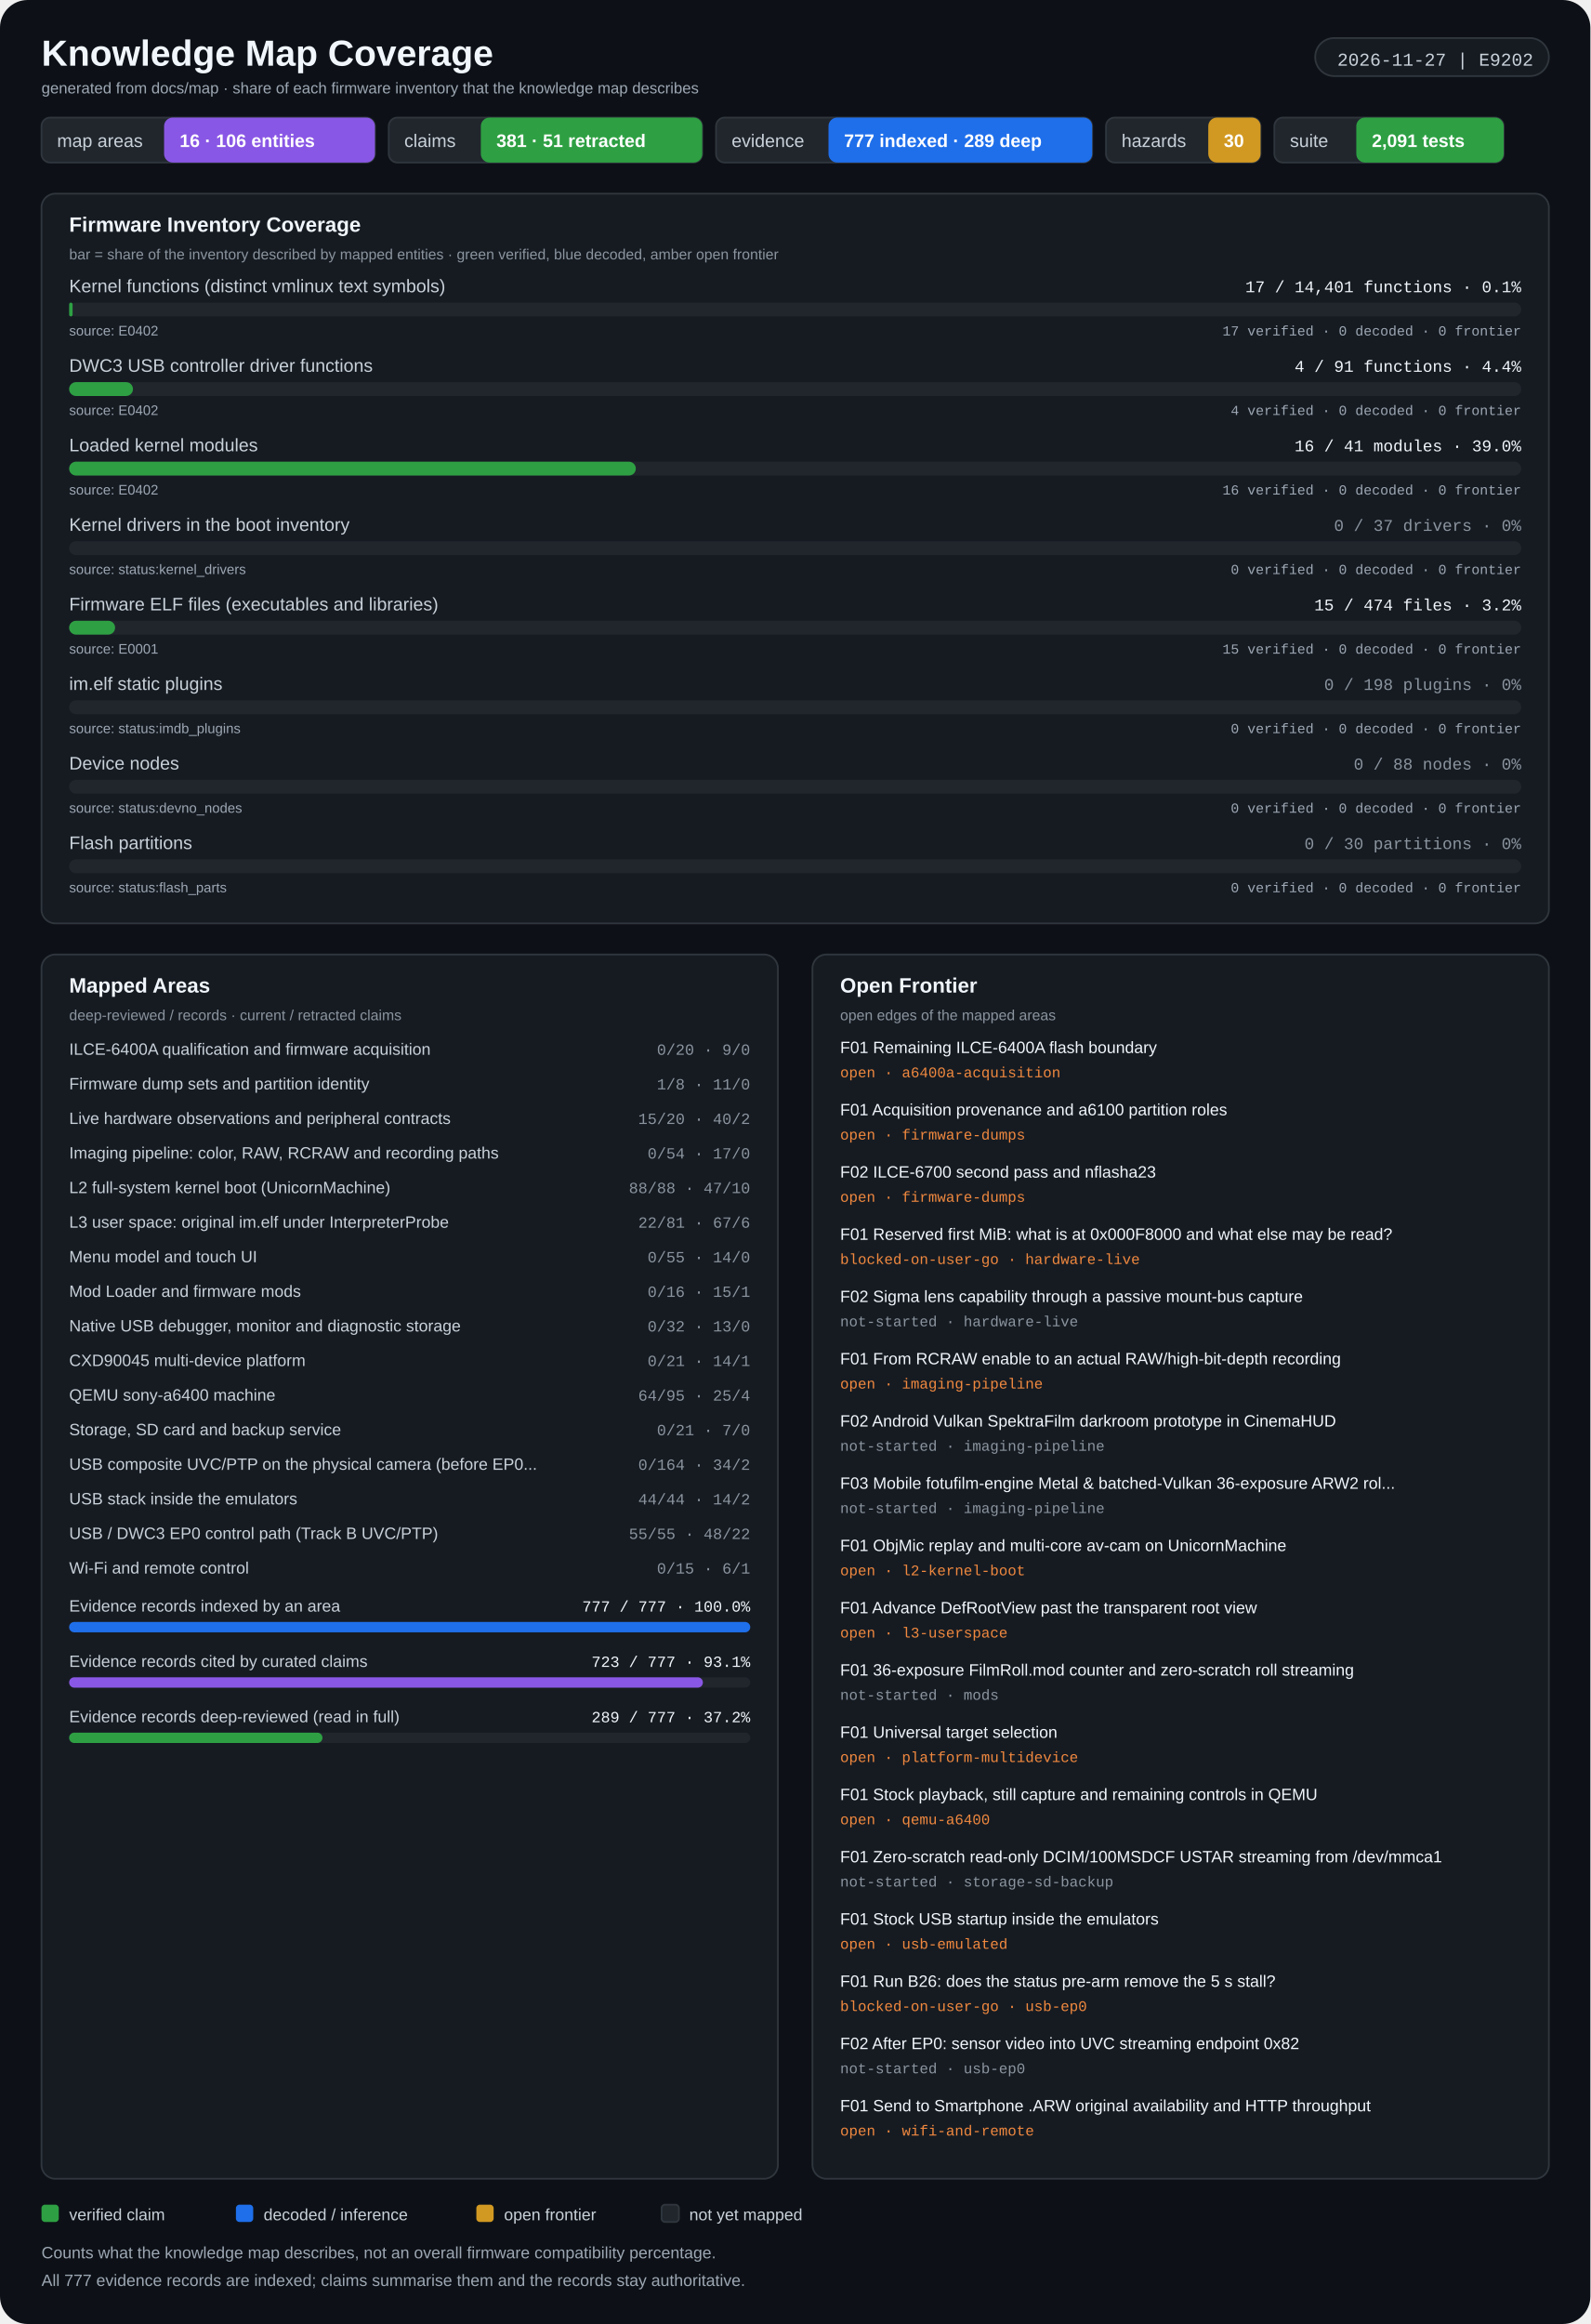
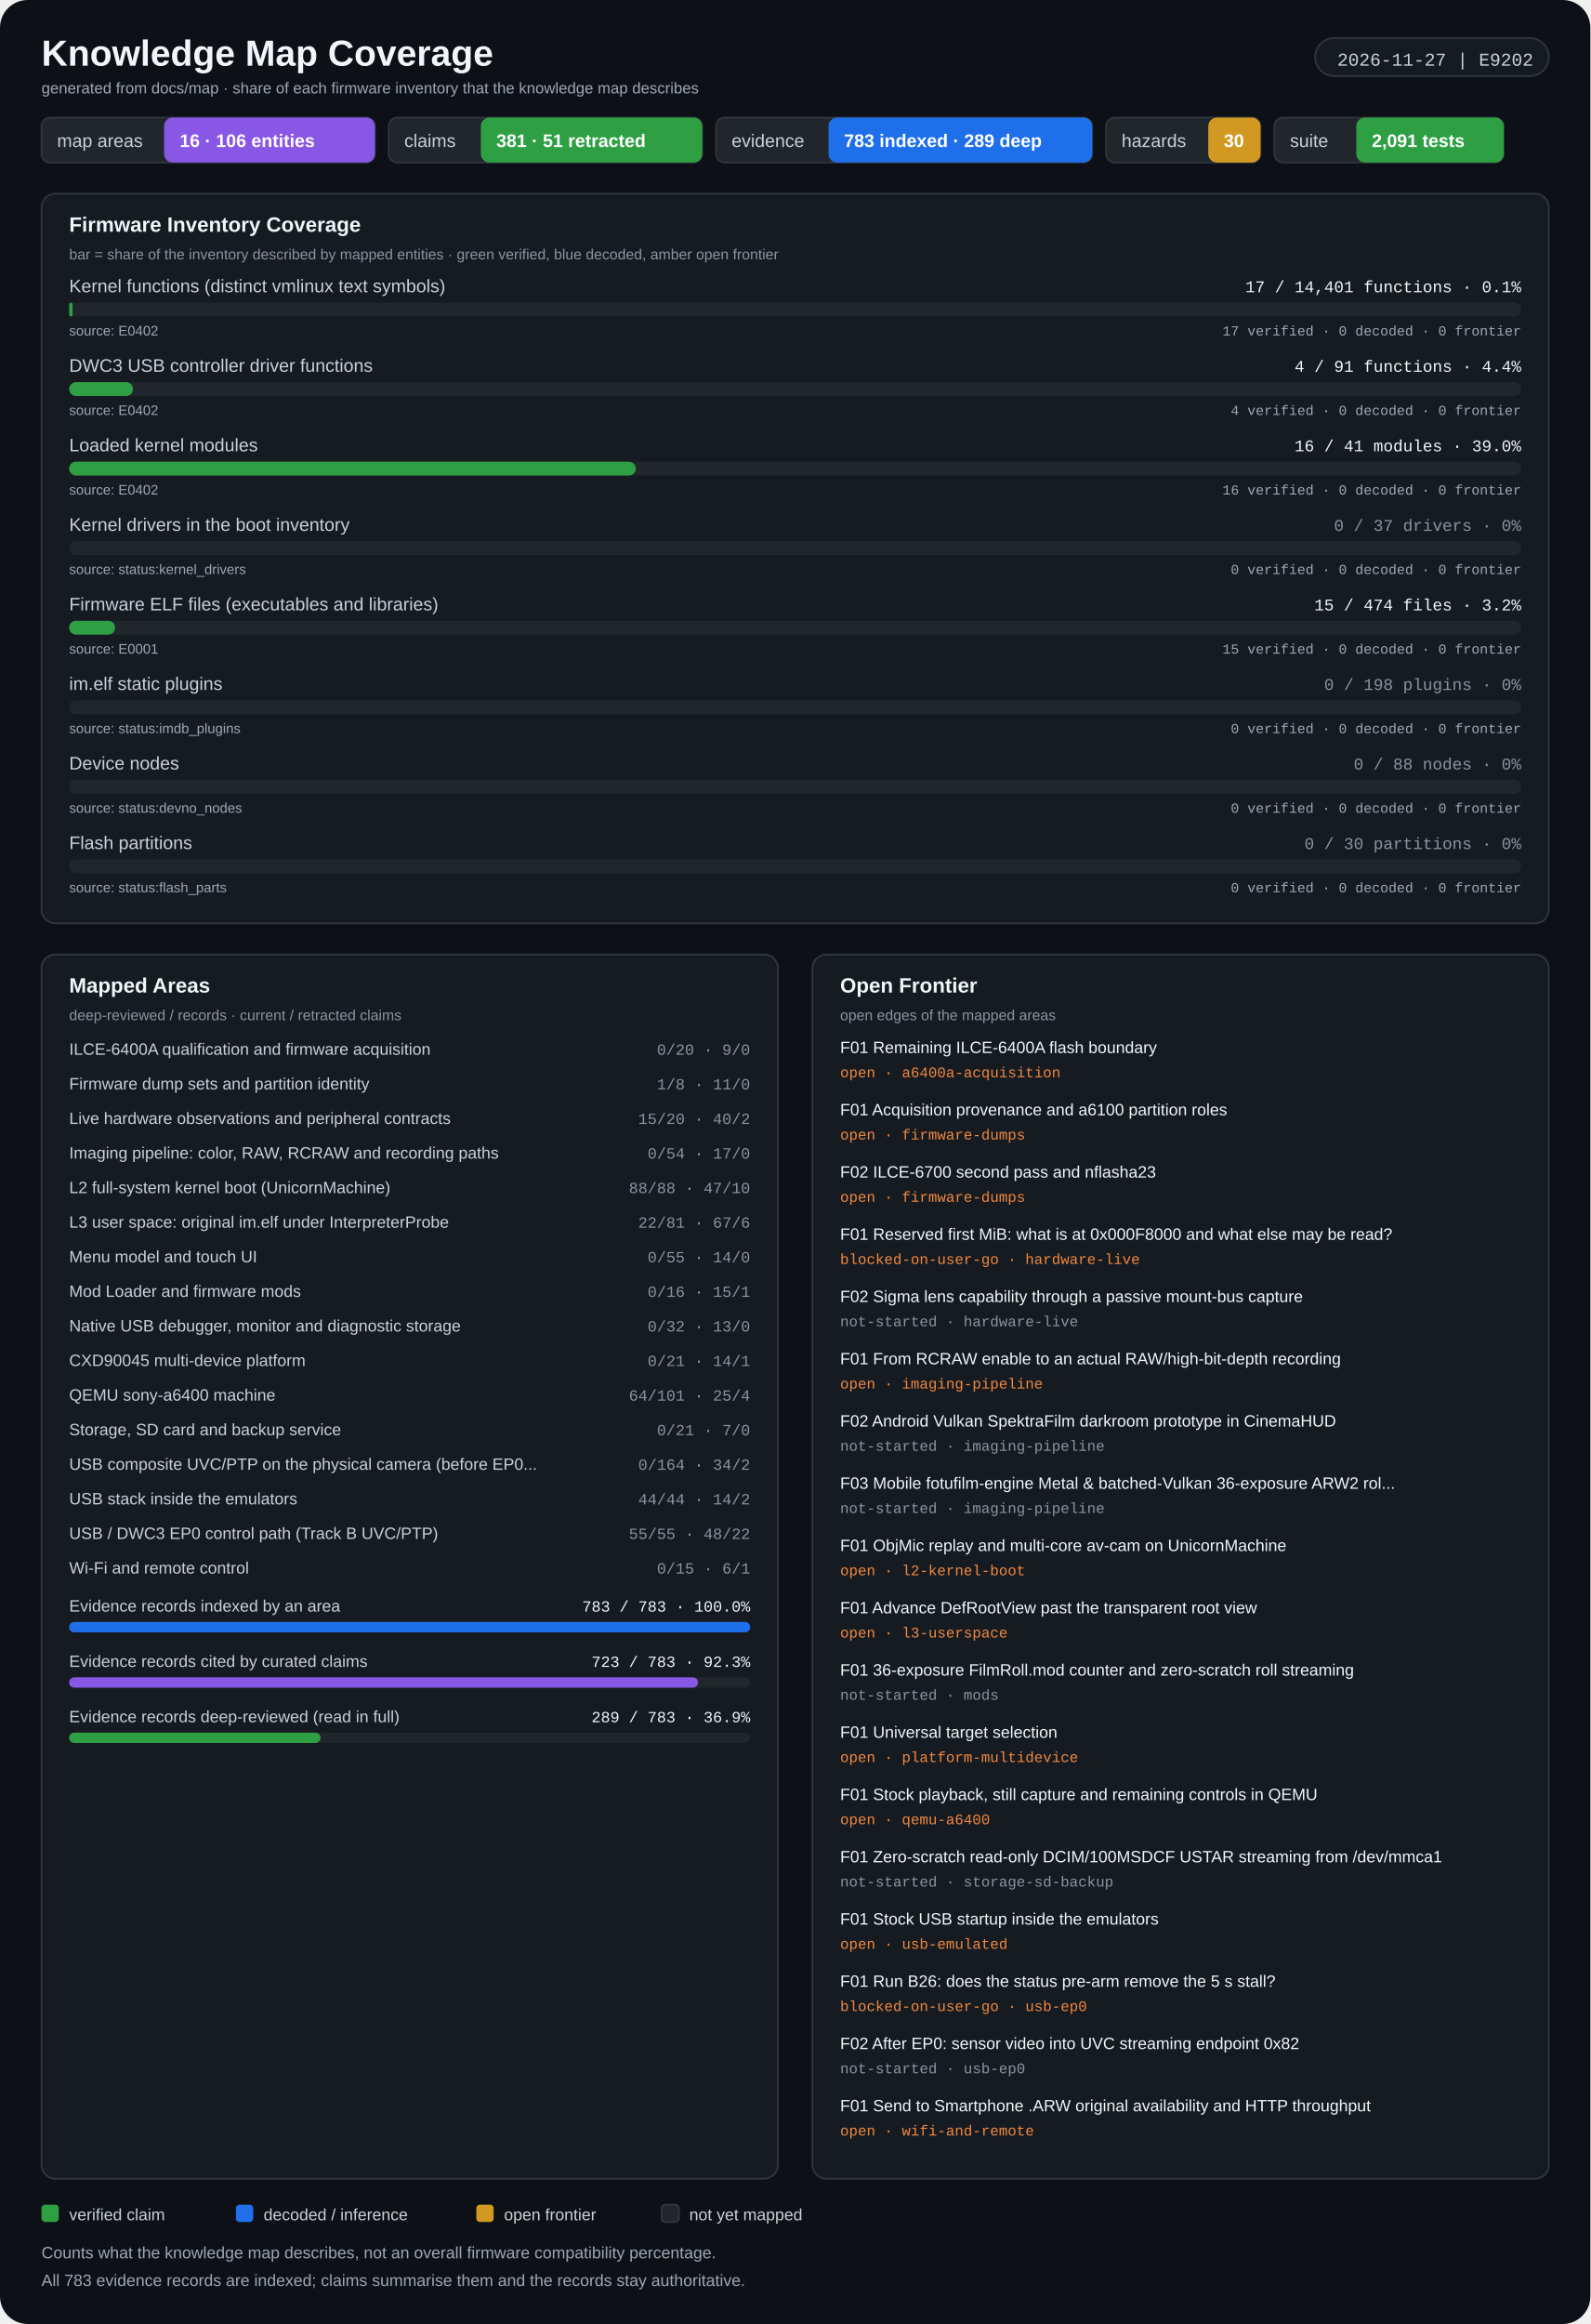
<svg xmlns="http://www.w3.org/2000/svg" width="920" height="1344" viewBox="0 0 920 1344" role="img" aria-labelledby="title desc">
  <rect width="920" height="1344" rx="16" fill="#0d1117" />
  <g>
    <text x="24" y="38" fill="#f0f6fc" font-size="21" font-weight="700" font-family="Segoe UI, Arial, sans-serif" text-anchor="start">Knowledge Map Coverage</text>
    <text x="24" y="54" fill="#9da7b3" font-size="9" font-weight="400" font-family="Segoe UI, Arial, sans-serif" text-anchor="start">generated from docs/map · share of each firmware inventory that the knowledge map describes</text>
    <rect x="760.82" y="22" width="135.18" height="22" rx="11" fill="#161b22" stroke="#30363d" stroke-width="1" />
    <text x="887" y="38" fill="#c9d1d9" font-size="10.5" font-weight="400" font-family="Consolas, 'Courier New', monospace" text-anchor="end">2026-11-27 | E9202</text>
    <rect x="24" y="68" width="192.878" height="26" rx="5" fill="#21262d" stroke="#30363d" stroke-width="1" />
    <rect x="94.92" y="68" width="121.958" height="26" rx="5" fill="#8957e5" />
    <text x="33" y="85" fill="#c9d1d9" font-size="10.5" font-weight="400" font-family="Segoe UI, Arial, sans-serif" text-anchor="start">map areas</text>
    <text x="103.92" y="85" fill="#ffffff" font-size="10.5" font-weight="700" font-family="Segoe UI, Arial, sans-serif" text-anchor="start">16 · 106 entities</text>
    <rect x="224.878" y="68" width="181.354" height="26" rx="5" fill="#21262d" stroke="#30363d" stroke-width="1" />
    <rect x="278.158" y="68" width="128.074" height="26" rx="5" fill="#2ea043" />
    <text x="233.878" y="85" fill="#c9d1d9" font-size="10.5" font-weight="400" font-family="Segoe UI, Arial, sans-serif" text-anchor="start">claims</text>
    <text x="287.158" y="85" fill="#ffffff" font-size="10.5" font-weight="700" font-family="Segoe UI, Arial, sans-serif" text-anchor="start">381 · 51 retracted</text>
    <rect x="414.232" y="68" width="217.574" height="26" rx="5" fill="#21262d" stroke="#30363d" stroke-width="1" />
    <rect x="479.272" y="68" width="152.534" height="26" rx="5" fill="#1f6feb" />
    <text x="423.232" y="85" fill="#c9d1d9" font-size="10.5" font-weight="400" font-family="Segoe UI, Arial, sans-serif" text-anchor="start">evidence</text>
-     <text x="488.272" y="85" fill="#ffffff" font-size="10.5" font-weight="700" font-family="Segoe UI, Arial, sans-serif" text-anchor="start">777 indexed · 289 deep</text>
+     <text x="488.272" y="85" fill="#ffffff" font-size="10.5" font-weight="700" font-family="Segoe UI, Arial, sans-serif" text-anchor="start">783 indexed · 289 deep</text>
    <rect x="639.806" y="68" width="89.39" height="26" rx="5" fill="#21262d" stroke="#30363d" stroke-width="1" />
    <rect x="698.966" y="68" width="30.23" height="26" rx="5" fill="#d29922" />
    <text x="648.806" y="85" fill="#c9d1d9" font-size="10.5" font-weight="400" font-family="Segoe UI, Arial, sans-serif" text-anchor="start">hazards</text>
    <text x="707.966" y="85" fill="#ffffff" font-size="10.5" font-weight="700" font-family="Segoe UI, Arial, sans-serif" text-anchor="start">30</text>
    <rect x="737.197" y="68" width="132.667" height="26" rx="5" fill="#21262d" stroke="#30363d" stroke-width="1" />
    <rect x="784.597" y="68" width="85.267" height="26" rx="5" fill="#2ea043" />
    <text x="746.197" y="85" fill="#c9d1d9" font-size="10.5" font-weight="400" font-family="Segoe UI, Arial, sans-serif" text-anchor="start">suite</text>
    <text x="793.597" y="85" fill="#ffffff" font-size="10.5" font-weight="700" font-family="Segoe UI, Arial, sans-serif" text-anchor="start">2,091 tests</text>
    <rect x="24" y="112" width="872" height="422" rx="8" fill="#161b22" stroke="#30363d" stroke-width="1" />
    <text x="40" y="134" fill="#f0f6fc" font-size="12" font-weight="700" font-family="Segoe UI, Arial, sans-serif" text-anchor="start">Firmware Inventory Coverage</text>
    <text x="40" y="150" fill="#8b949e" font-size="8.5" font-weight="400" font-family="Segoe UI, Arial, sans-serif" text-anchor="start">bar = share of the inventory described by mapped entities · green verified, blue decoded, amber open frontier</text>
    <text x="40" y="169" fill="#c9d1d9" font-size="10.5" font-weight="400" font-family="Segoe UI, Arial, sans-serif" text-anchor="start">Kernel functions (distinct vmlinux text symbols)</text>
    <text x="880" y="169" fill="#f0f6fc" font-size="9.5" font-weight="400" font-family="Consolas, 'Courier New', monospace" text-anchor="end">17 / 14,401 functions · 0.1%</text>
    <rect x="40" y="175" width="840" height="8" rx="4" fill="#21262d" />
    <rect x="40" y="175" width="2" height="8" rx="1" fill="#2ea043" />
    <text x="40" y="194" fill="#9da7b3" font-size="8" font-weight="400" font-family="Segoe UI, Arial, sans-serif" text-anchor="start">source: E0402</text>
    <text x="880" y="194" fill="#9da7b3" font-size="8" font-weight="400" font-family="Consolas, 'Courier New', monospace" text-anchor="end">17 verified · 0 decoded · 0 frontier</text>
    <text x="40" y="215" fill="#c9d1d9" font-size="10.5" font-weight="400" font-family="Segoe UI, Arial, sans-serif" text-anchor="start">DWC3 USB controller driver functions</text>
    <text x="880" y="215" fill="#f0f6fc" font-size="9.5" font-weight="400" font-family="Consolas, 'Courier New', monospace" text-anchor="end">4 / 91 functions · 4.4%</text>
    <rect x="40" y="221" width="840" height="8" rx="4" fill="#21262d" />
    <rect x="40" y="221" width="36.923" height="8" rx="4" fill="#2ea043" />
    <text x="40" y="240" fill="#9da7b3" font-size="8" font-weight="400" font-family="Segoe UI, Arial, sans-serif" text-anchor="start">source: E0402</text>
    <text x="880" y="240" fill="#9da7b3" font-size="8" font-weight="400" font-family="Consolas, 'Courier New', monospace" text-anchor="end">4 verified · 0 decoded · 0 frontier</text>
    <text x="40" y="261" fill="#c9d1d9" font-size="10.5" font-weight="400" font-family="Segoe UI, Arial, sans-serif" text-anchor="start">Loaded kernel modules</text>
    <text x="880" y="261" fill="#f0f6fc" font-size="9.5" font-weight="400" font-family="Consolas, 'Courier New', monospace" text-anchor="end">16 / 41 modules · 39.0%</text>
    <rect x="40" y="267" width="840" height="8" rx="4" fill="#21262d" />
    <rect x="40" y="267" width="327.805" height="8" rx="4" fill="#2ea043" />
    <text x="40" y="286" fill="#9da7b3" font-size="8" font-weight="400" font-family="Segoe UI, Arial, sans-serif" text-anchor="start">source: E0402</text>
    <text x="880" y="286" fill="#9da7b3" font-size="8" font-weight="400" font-family="Consolas, 'Courier New', monospace" text-anchor="end">16 verified · 0 decoded · 0 frontier</text>
    <text x="40" y="307" fill="#c9d1d9" font-size="10.5" font-weight="400" font-family="Segoe UI, Arial, sans-serif" text-anchor="start">Kernel drivers in the boot inventory</text>
    <text x="880" y="307" fill="#8b949e" font-size="9.5" font-weight="400" font-family="Consolas, 'Courier New', monospace" text-anchor="end">0 / 37 drivers · 0%</text>
    <rect x="40" y="313" width="840" height="8" rx="4" fill="#21262d" />
    <text x="40" y="332" fill="#9da7b3" font-size="8" font-weight="400" font-family="Segoe UI, Arial, sans-serif" text-anchor="start">source: status:kernel_drivers</text>
    <text x="880" y="332" fill="#9da7b3" font-size="8" font-weight="400" font-family="Consolas, 'Courier New', monospace" text-anchor="end">0 verified · 0 decoded · 0 frontier</text>
    <text x="40" y="353" fill="#c9d1d9" font-size="10.5" font-weight="400" font-family="Segoe UI, Arial, sans-serif" text-anchor="start">Firmware ELF files (executables and libraries)</text>
    <text x="880" y="353" fill="#f0f6fc" font-size="9.5" font-weight="400" font-family="Consolas, 'Courier New', monospace" text-anchor="end">15 / 474 files · 3.2%</text>
    <rect x="40" y="359" width="840" height="8" rx="4" fill="#21262d" />
    <rect x="40" y="359" width="26.582" height="8" rx="4" fill="#2ea043" />
    <text x="40" y="378" fill="#9da7b3" font-size="8" font-weight="400" font-family="Segoe UI, Arial, sans-serif" text-anchor="start">source: E0001</text>
    <text x="880" y="378" fill="#9da7b3" font-size="8" font-weight="400" font-family="Consolas, 'Courier New', monospace" text-anchor="end">15 verified · 0 decoded · 0 frontier</text>
    <text x="40" y="399" fill="#c9d1d9" font-size="10.5" font-weight="400" font-family="Segoe UI, Arial, sans-serif" text-anchor="start">im.elf static plugins</text>
    <text x="880" y="399" fill="#8b949e" font-size="9.5" font-weight="400" font-family="Consolas, 'Courier New', monospace" text-anchor="end">0 / 198 plugins · 0%</text>
    <rect x="40" y="405" width="840" height="8" rx="4" fill="#21262d" />
    <text x="40" y="424" fill="#9da7b3" font-size="8" font-weight="400" font-family="Segoe UI, Arial, sans-serif" text-anchor="start">source: status:imdb_plugins</text>
    <text x="880" y="424" fill="#9da7b3" font-size="8" font-weight="400" font-family="Consolas, 'Courier New', monospace" text-anchor="end">0 verified · 0 decoded · 0 frontier</text>
    <text x="40" y="445" fill="#c9d1d9" font-size="10.5" font-weight="400" font-family="Segoe UI, Arial, sans-serif" text-anchor="start">Device nodes</text>
    <text x="880" y="445" fill="#8b949e" font-size="9.5" font-weight="400" font-family="Consolas, 'Courier New', monospace" text-anchor="end">0 / 88 nodes · 0%</text>
    <rect x="40" y="451" width="840" height="8" rx="4" fill="#21262d" />
    <text x="40" y="470" fill="#9da7b3" font-size="8" font-weight="400" font-family="Segoe UI, Arial, sans-serif" text-anchor="start">source: status:devno_nodes</text>
    <text x="880" y="470" fill="#9da7b3" font-size="8" font-weight="400" font-family="Consolas, 'Courier New', monospace" text-anchor="end">0 verified · 0 decoded · 0 frontier</text>
    <text x="40" y="491" fill="#c9d1d9" font-size="10.5" font-weight="400" font-family="Segoe UI, Arial, sans-serif" text-anchor="start">Flash partitions</text>
    <text x="880" y="491" fill="#8b949e" font-size="9.5" font-weight="400" font-family="Consolas, 'Courier New', monospace" text-anchor="end">0 / 30 partitions · 0%</text>
    <rect x="40" y="497" width="840" height="8" rx="4" fill="#21262d" />
    <text x="40" y="516" fill="#9da7b3" font-size="8" font-weight="400" font-family="Segoe UI, Arial, sans-serif" text-anchor="start">source: status:flash_parts</text>
    <text x="880" y="516" fill="#9da7b3" font-size="8" font-weight="400" font-family="Consolas, 'Courier New', monospace" text-anchor="end">0 verified · 0 decoded · 0 frontier</text>
    <rect x="24" y="552" width="426" height="708" rx="8" fill="#161b22" stroke="#30363d" stroke-width="1" />
    <rect x="470" y="552" width="426" height="708" rx="8" fill="#161b22" stroke="#30363d" stroke-width="1" />
    <text x="40" y="574" fill="#f0f6fc" font-size="12" font-weight="700" font-family="Segoe UI, Arial, sans-serif" text-anchor="start">Mapped Areas</text>
    <text x="40" y="590" fill="#8b949e" font-size="8.5" font-weight="400" font-family="Segoe UI, Arial, sans-serif" text-anchor="start">deep-reviewed / records · current / retracted claims</text>
    <text x="486" y="574" fill="#f0f6fc" font-size="12" font-weight="700" font-family="Segoe UI, Arial, sans-serif" text-anchor="start">Open Frontier</text>
    <text x="486" y="590" fill="#8b949e" font-size="8.5" font-weight="400" font-family="Segoe UI, Arial, sans-serif" text-anchor="start">open edges of the mapped areas</text>
    <text x="40" y="610" fill="#c9d1d9" font-size="9.5" font-weight="400" font-family="Segoe UI, Arial, sans-serif" text-anchor="start">ILCE-6400A qualification and firmware acquisition</text>
    <text x="434" y="610" fill="#8b949e" font-size="9" font-weight="400" font-family="Consolas, 'Courier New', monospace" text-anchor="end">0/20 · 9/0</text>
    <text x="40" y="630" fill="#c9d1d9" font-size="9.5" font-weight="400" font-family="Segoe UI, Arial, sans-serif" text-anchor="start">Firmware dump sets and partition identity</text>
    <text x="434" y="630" fill="#8b949e" font-size="9" font-weight="400" font-family="Consolas, 'Courier New', monospace" text-anchor="end">1/8 · 11/0</text>
    <text x="40" y="650" fill="#c9d1d9" font-size="9.5" font-weight="400" font-family="Segoe UI, Arial, sans-serif" text-anchor="start">Live hardware observations and peripheral contracts</text>
    <text x="434" y="650" fill="#8b949e" font-size="9" font-weight="400" font-family="Consolas, 'Courier New', monospace" text-anchor="end">15/20 · 40/2</text>
    <text x="40" y="670" fill="#c9d1d9" font-size="9.5" font-weight="400" font-family="Segoe UI, Arial, sans-serif" text-anchor="start">Imaging pipeline: color, RAW, RCRAW and recording paths</text>
    <text x="434" y="670" fill="#8b949e" font-size="9" font-weight="400" font-family="Consolas, 'Courier New', monospace" text-anchor="end">0/54 · 17/0</text>
    <text x="40" y="690" fill="#c9d1d9" font-size="9.5" font-weight="400" font-family="Segoe UI, Arial, sans-serif" text-anchor="start">L2 full-system kernel boot (UnicornMachine)</text>
    <text x="434" y="690" fill="#8b949e" font-size="9" font-weight="400" font-family="Consolas, 'Courier New', monospace" text-anchor="end">88/88 · 47/10</text>
    <text x="40" y="710" fill="#c9d1d9" font-size="9.5" font-weight="400" font-family="Segoe UI, Arial, sans-serif" text-anchor="start">L3 user space: original im.elf under InterpreterProbe</text>
    <text x="434" y="710" fill="#8b949e" font-size="9" font-weight="400" font-family="Consolas, 'Courier New', monospace" text-anchor="end">22/81 · 67/6</text>
    <text x="40" y="730" fill="#c9d1d9" font-size="9.5" font-weight="400" font-family="Segoe UI, Arial, sans-serif" text-anchor="start">Menu model and touch UI</text>
    <text x="434" y="730" fill="#8b949e" font-size="9" font-weight="400" font-family="Consolas, 'Courier New', monospace" text-anchor="end">0/55 · 14/0</text>
    <text x="40" y="750" fill="#c9d1d9" font-size="9.5" font-weight="400" font-family="Segoe UI, Arial, sans-serif" text-anchor="start">Mod Loader and firmware mods</text>
    <text x="434" y="750" fill="#8b949e" font-size="9" font-weight="400" font-family="Consolas, 'Courier New', monospace" text-anchor="end">0/16 · 15/1</text>
    <text x="40" y="770" fill="#c9d1d9" font-size="9.5" font-weight="400" font-family="Segoe UI, Arial, sans-serif" text-anchor="start">Native USB debugger, monitor and diagnostic storage</text>
    <text x="434" y="770" fill="#8b949e" font-size="9" font-weight="400" font-family="Consolas, 'Courier New', monospace" text-anchor="end">0/32 · 13/0</text>
    <text x="40" y="790" fill="#c9d1d9" font-size="9.5" font-weight="400" font-family="Segoe UI, Arial, sans-serif" text-anchor="start">CXD90045 multi-device platform</text>
    <text x="434" y="790" fill="#8b949e" font-size="9" font-weight="400" font-family="Consolas, 'Courier New', monospace" text-anchor="end">0/21 · 14/1</text>
    <text x="40" y="810" fill="#c9d1d9" font-size="9.5" font-weight="400" font-family="Segoe UI, Arial, sans-serif" text-anchor="start">QEMU sony-a6400 machine</text>
-     <text x="434" y="810" fill="#8b949e" font-size="9" font-weight="400" font-family="Consolas, 'Courier New', monospace" text-anchor="end">64/95 · 25/4</text>
+     <text x="434" y="810" fill="#8b949e" font-size="9" font-weight="400" font-family="Consolas, 'Courier New', monospace" text-anchor="end">64/101 · 25/4</text>
    <text x="40" y="830" fill="#c9d1d9" font-size="9.5" font-weight="400" font-family="Segoe UI, Arial, sans-serif" text-anchor="start">Storage, SD card and backup service</text>
    <text x="434" y="830" fill="#8b949e" font-size="9" font-weight="400" font-family="Consolas, 'Courier New', monospace" text-anchor="end">0/21 · 7/0</text>
    <text x="40" y="850" fill="#c9d1d9" font-size="9.5" font-weight="400" font-family="Segoe UI, Arial, sans-serif" text-anchor="start">USB composite UVC/PTP on the physical camera (before EP0...</text>
    <text x="434" y="850" fill="#8b949e" font-size="9" font-weight="400" font-family="Consolas, 'Courier New', monospace" text-anchor="end">0/164 · 34/2</text>
    <text x="40" y="870" fill="#c9d1d9" font-size="9.5" font-weight="400" font-family="Segoe UI, Arial, sans-serif" text-anchor="start">USB stack inside the emulators</text>
    <text x="434" y="870" fill="#8b949e" font-size="9" font-weight="400" font-family="Consolas, 'Courier New', monospace" text-anchor="end">44/44 · 14/2</text>
    <text x="40" y="890" fill="#c9d1d9" font-size="9.5" font-weight="400" font-family="Segoe UI, Arial, sans-serif" text-anchor="start">USB / DWC3 EP0 control path (Track B UVC/PTP)</text>
    <text x="434" y="890" fill="#8b949e" font-size="9" font-weight="400" font-family="Consolas, 'Courier New', monospace" text-anchor="end">55/55 · 48/22</text>
    <text x="40" y="910" fill="#c9d1d9" font-size="9.5" font-weight="400" font-family="Segoe UI, Arial, sans-serif" text-anchor="start">Wi-Fi and remote control</text>
    <text x="434" y="910" fill="#8b949e" font-size="9" font-weight="400" font-family="Consolas, 'Courier New', monospace" text-anchor="end">0/15 · 6/1</text>
    <text x="40" y="932" fill="#c9d1d9" font-size="9.5" font-weight="400" font-family="Segoe UI, Arial, sans-serif" text-anchor="start">Evidence records indexed by an area</text>
-     <text x="434" y="932" fill="#f0f6fc" font-size="9" font-weight="400" font-family="Consolas, 'Courier New', monospace" text-anchor="end">777 / 777 · 100.0%</text>
+     <text x="434" y="932" fill="#f0f6fc" font-size="9" font-weight="400" font-family="Consolas, 'Courier New', monospace" text-anchor="end">783 / 783 · 100.0%</text>
    <rect x="40" y="938" width="394" height="6" rx="3" fill="#21262d" />
    <rect x="40" y="938" width="394" height="6" rx="3" fill="#1f6feb" />
    <text x="40" y="964" fill="#c9d1d9" font-size="9.5" font-weight="400" font-family="Segoe UI, Arial, sans-serif" text-anchor="start">Evidence records cited by curated claims</text>
-     <text x="434" y="964" fill="#f0f6fc" font-size="9" font-weight="400" font-family="Consolas, 'Courier New', monospace" text-anchor="end">723 / 777 · 93.1%</text>
+     <text x="434" y="964" fill="#f0f6fc" font-size="9" font-weight="400" font-family="Consolas, 'Courier New', monospace" text-anchor="end">723 / 783 · 92.3%</text>
    <rect x="40" y="970" width="394" height="6" rx="3" fill="#21262d" />
-     <rect x="40" y="970" width="366.618" height="6" rx="3" fill="#8957e5" />
+     <rect x="40" y="970" width="363.808" height="6" rx="3" fill="#8957e5" />
    <text x="40" y="996" fill="#c9d1d9" font-size="9.5" font-weight="400" font-family="Segoe UI, Arial, sans-serif" text-anchor="start">Evidence records deep-reviewed (read in full)</text>
-     <text x="434" y="996" fill="#f0f6fc" font-size="9" font-weight="400" font-family="Consolas, 'Courier New', monospace" text-anchor="end">289 / 777 · 37.2%</text>
+     <text x="434" y="996" fill="#f0f6fc" font-size="9" font-weight="400" font-family="Consolas, 'Courier New', monospace" text-anchor="end">289 / 783 · 36.9%</text>
    <rect x="40" y="1002" width="394" height="6" rx="3" fill="#21262d" />
-     <rect x="40" y="1002" width="146.546" height="6" rx="3" fill="#2ea043" />
+     <rect x="40" y="1002" width="145.423" height="6" rx="3" fill="#2ea043" />
    <text x="486" y="609" fill="#f0f6fc" font-size="9.5" font-weight="400" font-family="Segoe UI, Arial, sans-serif" text-anchor="start">F01  Remaining ILCE-6400A flash boundary</text>
    <text x="486" y="623" fill="#f0883e" font-size="8.5" font-weight="400" font-family="Consolas, 'Courier New', monospace" text-anchor="start">open · a6400a-acquisition</text>
    <text x="486" y="645" fill="#f0f6fc" font-size="9.5" font-weight="400" font-family="Segoe UI, Arial, sans-serif" text-anchor="start">F01  Acquisition provenance and a6100 partition roles</text>
    <text x="486" y="659" fill="#f0883e" font-size="8.5" font-weight="400" font-family="Consolas, 'Courier New', monospace" text-anchor="start">open · firmware-dumps</text>
    <text x="486" y="681" fill="#f0f6fc" font-size="9.5" font-weight="400" font-family="Segoe UI, Arial, sans-serif" text-anchor="start">F02  ILCE-6700 second pass and nflasha23</text>
    <text x="486" y="695" fill="#f0883e" font-size="8.5" font-weight="400" font-family="Consolas, 'Courier New', monospace" text-anchor="start">open · firmware-dumps</text>
    <text x="486" y="717" fill="#f0f6fc" font-size="9.5" font-weight="400" font-family="Segoe UI, Arial, sans-serif" text-anchor="start">F01  Reserved first MiB: what is at 0x000F8000 and what else may be read?</text>
    <text x="486" y="731" fill="#f0883e" font-size="8.5" font-weight="400" font-family="Consolas, 'Courier New', monospace" text-anchor="start">blocked-on-user-go · hardware-live</text>
    <text x="486" y="753" fill="#f0f6fc" font-size="9.5" font-weight="400" font-family="Segoe UI, Arial, sans-serif" text-anchor="start">F02  Sigma lens capability through a passive mount-bus capture</text>
    <text x="486" y="767" fill="#8b949e" font-size="8.5" font-weight="400" font-family="Consolas, 'Courier New', monospace" text-anchor="start">not-started · hardware-live</text>
    <text x="486" y="789" fill="#f0f6fc" font-size="9.5" font-weight="400" font-family="Segoe UI, Arial, sans-serif" text-anchor="start">F01  From RCRAW enable to an actual RAW/high-bit-depth recording</text>
    <text x="486" y="803" fill="#f0883e" font-size="8.5" font-weight="400" font-family="Consolas, 'Courier New', monospace" text-anchor="start">open · imaging-pipeline</text>
    <text x="486" y="825" fill="#f0f6fc" font-size="9.5" font-weight="400" font-family="Segoe UI, Arial, sans-serif" text-anchor="start">F02  Android Vulkan SpektraFilm darkroom prototype in CinemaHUD</text>
    <text x="486" y="839" fill="#8b949e" font-size="8.5" font-weight="400" font-family="Consolas, 'Courier New', monospace" text-anchor="start">not-started · imaging-pipeline</text>
    <text x="486" y="861" fill="#f0f6fc" font-size="9.5" font-weight="400" font-family="Segoe UI, Arial, sans-serif" text-anchor="start">F03  Mobile fotufilm-engine Metal &amp; batched-Vulkan 36-exposure ARW2 rol...</text>
    <text x="486" y="875" fill="#8b949e" font-size="8.5" font-weight="400" font-family="Consolas, 'Courier New', monospace" text-anchor="start">not-started · imaging-pipeline</text>
    <text x="486" y="897" fill="#f0f6fc" font-size="9.5" font-weight="400" font-family="Segoe UI, Arial, sans-serif" text-anchor="start">F01  ObjMic replay and multi-core av-cam on UnicornMachine</text>
    <text x="486" y="911" fill="#f0883e" font-size="8.5" font-weight="400" font-family="Consolas, 'Courier New', monospace" text-anchor="start">open · l2-kernel-boot</text>
    <text x="486" y="933" fill="#f0f6fc" font-size="9.5" font-weight="400" font-family="Segoe UI, Arial, sans-serif" text-anchor="start">F01  Advance DefRootView past the transparent root view</text>
    <text x="486" y="947" fill="#f0883e" font-size="8.5" font-weight="400" font-family="Consolas, 'Courier New', monospace" text-anchor="start">open · l3-userspace</text>
    <text x="486" y="969" fill="#f0f6fc" font-size="9.5" font-weight="400" font-family="Segoe UI, Arial, sans-serif" text-anchor="start">F01  36-exposure FilmRoll.mod counter and zero-scratch roll streaming</text>
    <text x="486" y="983" fill="#8b949e" font-size="8.5" font-weight="400" font-family="Consolas, 'Courier New', monospace" text-anchor="start">not-started · mods</text>
    <text x="486" y="1005" fill="#f0f6fc" font-size="9.5" font-weight="400" font-family="Segoe UI, Arial, sans-serif" text-anchor="start">F01  Universal target selection</text>
    <text x="486" y="1019" fill="#f0883e" font-size="8.5" font-weight="400" font-family="Consolas, 'Courier New', monospace" text-anchor="start">open · platform-multidevice</text>
    <text x="486" y="1041" fill="#f0f6fc" font-size="9.5" font-weight="400" font-family="Segoe UI, Arial, sans-serif" text-anchor="start">F01  Stock playback, still capture and remaining controls in QEMU</text>
    <text x="486" y="1055" fill="#f0883e" font-size="8.5" font-weight="400" font-family="Consolas, 'Courier New', monospace" text-anchor="start">open · qemu-a6400</text>
    <text x="486" y="1077" fill="#f0f6fc" font-size="9.5" font-weight="400" font-family="Segoe UI, Arial, sans-serif" text-anchor="start">F01  Zero-scratch read-only DCIM/100MSDCF USTAR streaming from /dev/mmca1</text>
    <text x="486" y="1091" fill="#8b949e" font-size="8.5" font-weight="400" font-family="Consolas, 'Courier New', monospace" text-anchor="start">not-started · storage-sd-backup</text>
    <text x="486" y="1113" fill="#f0f6fc" font-size="9.5" font-weight="400" font-family="Segoe UI, Arial, sans-serif" text-anchor="start">F01  Stock USB startup inside the emulators</text>
    <text x="486" y="1127" fill="#f0883e" font-size="8.5" font-weight="400" font-family="Consolas, 'Courier New', monospace" text-anchor="start">open · usb-emulated</text>
    <text x="486" y="1149" fill="#f0f6fc" font-size="9.5" font-weight="400" font-family="Segoe UI, Arial, sans-serif" text-anchor="start">F01  Run B26: does the status pre-arm remove the 5 s stall?</text>
    <text x="486" y="1163" fill="#f0883e" font-size="8.5" font-weight="400" font-family="Consolas, 'Courier New', monospace" text-anchor="start">blocked-on-user-go · usb-ep0</text>
    <text x="486" y="1185" fill="#f0f6fc" font-size="9.5" font-weight="400" font-family="Segoe UI, Arial, sans-serif" text-anchor="start">F02  After EP0: sensor video into UVC streaming endpoint 0x82</text>
    <text x="486" y="1199" fill="#8b949e" font-size="8.5" font-weight="400" font-family="Consolas, 'Courier New', monospace" text-anchor="start">not-started · usb-ep0</text>
    <text x="486" y="1221" fill="#f0f6fc" font-size="9.5" font-weight="400" font-family="Segoe UI, Arial, sans-serif" text-anchor="start">F01  Send to Smartphone .ARW original availability and HTTP throughput</text>
    <text x="486" y="1235" fill="#f0883e" font-size="8.5" font-weight="400" font-family="Consolas, 'Courier New', monospace" text-anchor="start">open · wifi-and-remote</text>
    <rect x="24" y="1275" width="10" height="10" rx="2" fill="#2ea043" />
    <text x="40" y="1284" fill="#c9d1d9" font-size="9.5" font-weight="400" font-family="Segoe UI, Arial, sans-serif" text-anchor="start">verified claim</text>
    <rect x="136.48" y="1275" width="10" height="10" rx="2" fill="#1f6feb" />
    <text x="152.48" y="1284" fill="#c9d1d9" font-size="9.5" font-weight="400" font-family="Segoe UI, Arial, sans-serif" text-anchor="start">decoded / inference</text>
    <rect x="275.56" y="1275" width="10" height="10" rx="2" fill="#d29922" />
    <text x="291.56" y="1284" fill="#c9d1d9" font-size="9.5" font-weight="400" font-family="Segoe UI, Arial, sans-serif" text-anchor="start">open frontier</text>
    <rect x="382.72" y="1275" width="10" height="10" rx="2" fill="#21262d" stroke="#30363d" stroke-width="1" />
    <text x="398.72" y="1284" fill="#c9d1d9" font-size="9.5" font-weight="400" font-family="Segoe UI, Arial, sans-serif" text-anchor="start">not yet mapped</text>
    <text x="24" y="1306" fill="#9da7b3" font-size="9.5" font-weight="400" font-family="Segoe UI, Arial, sans-serif" text-anchor="start">Counts what the knowledge map describes, not an overall firmware compatibility percentage.</text>
-     <text x="24" y="1322" fill="#9da7b3" font-size="9.5" font-weight="400" font-family="Segoe UI, Arial, sans-serif" text-anchor="start">All 777 evidence records are indexed; claims summarise them and the records stay authoritative.</text>
+     <text x="24" y="1322" fill="#9da7b3" font-size="9.5" font-weight="400" font-family="Segoe UI, Arial, sans-serif" text-anchor="start">All 783 evidence records are indexed; claims summarise them and the records stay authoritative.</text>
  </g>
</svg>
